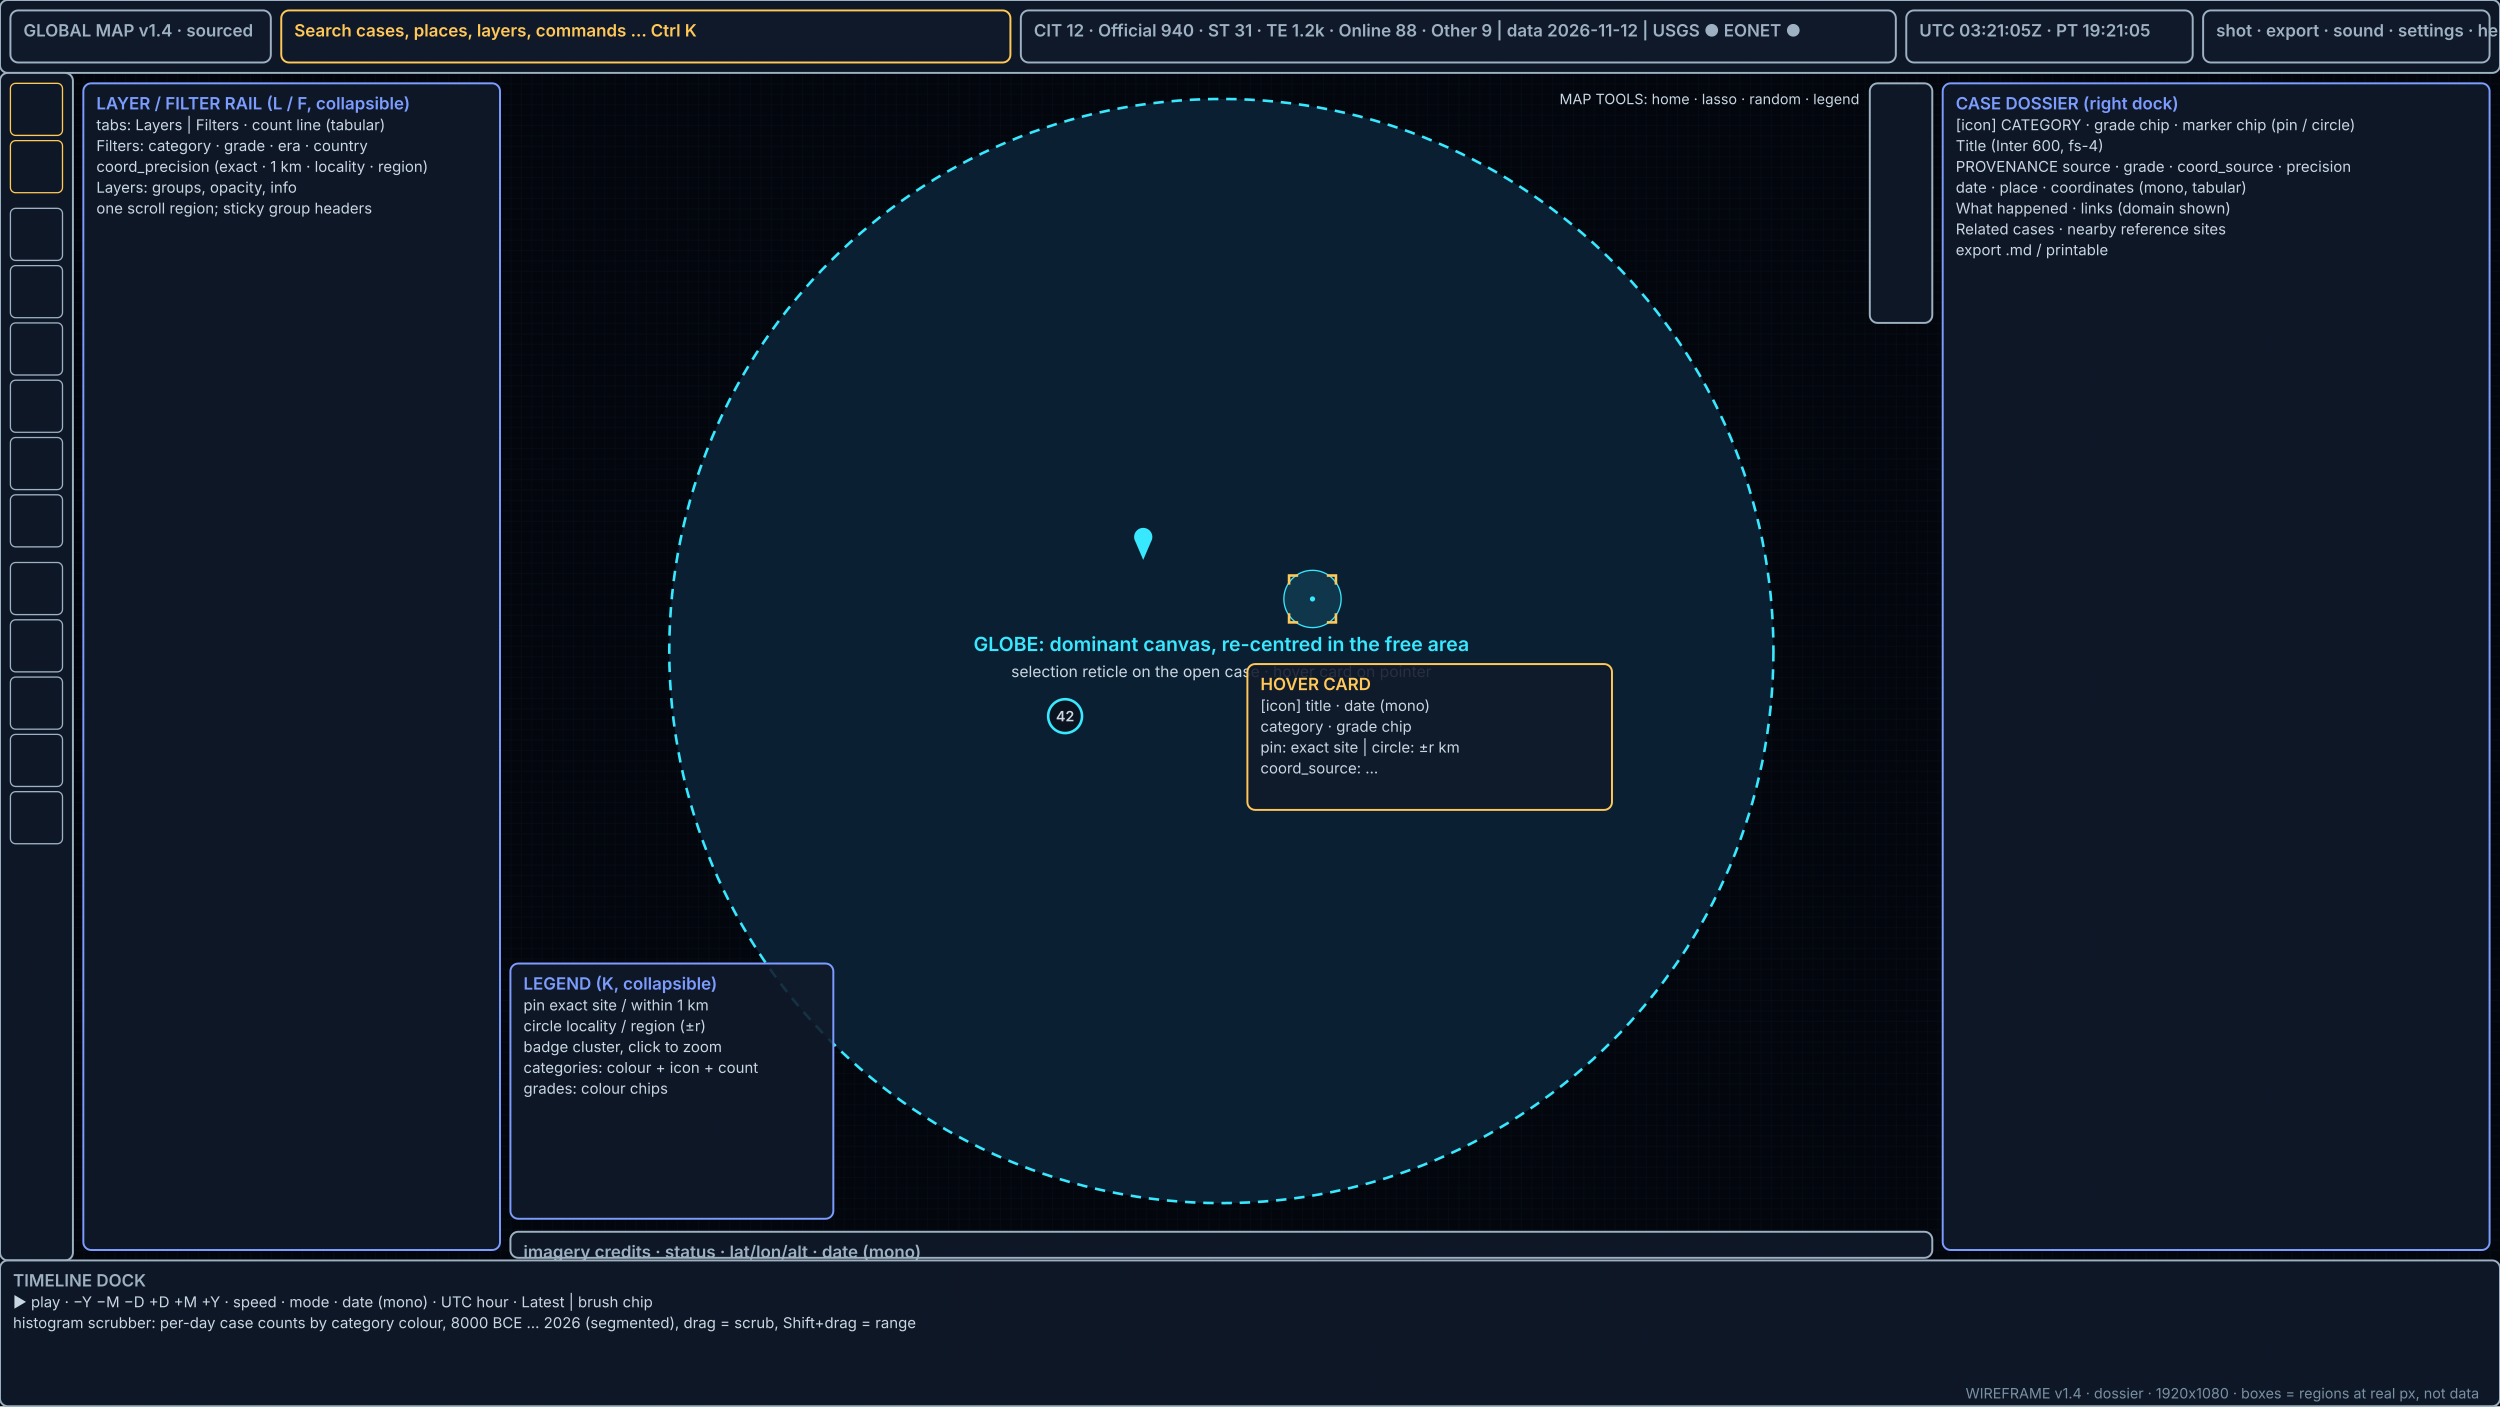
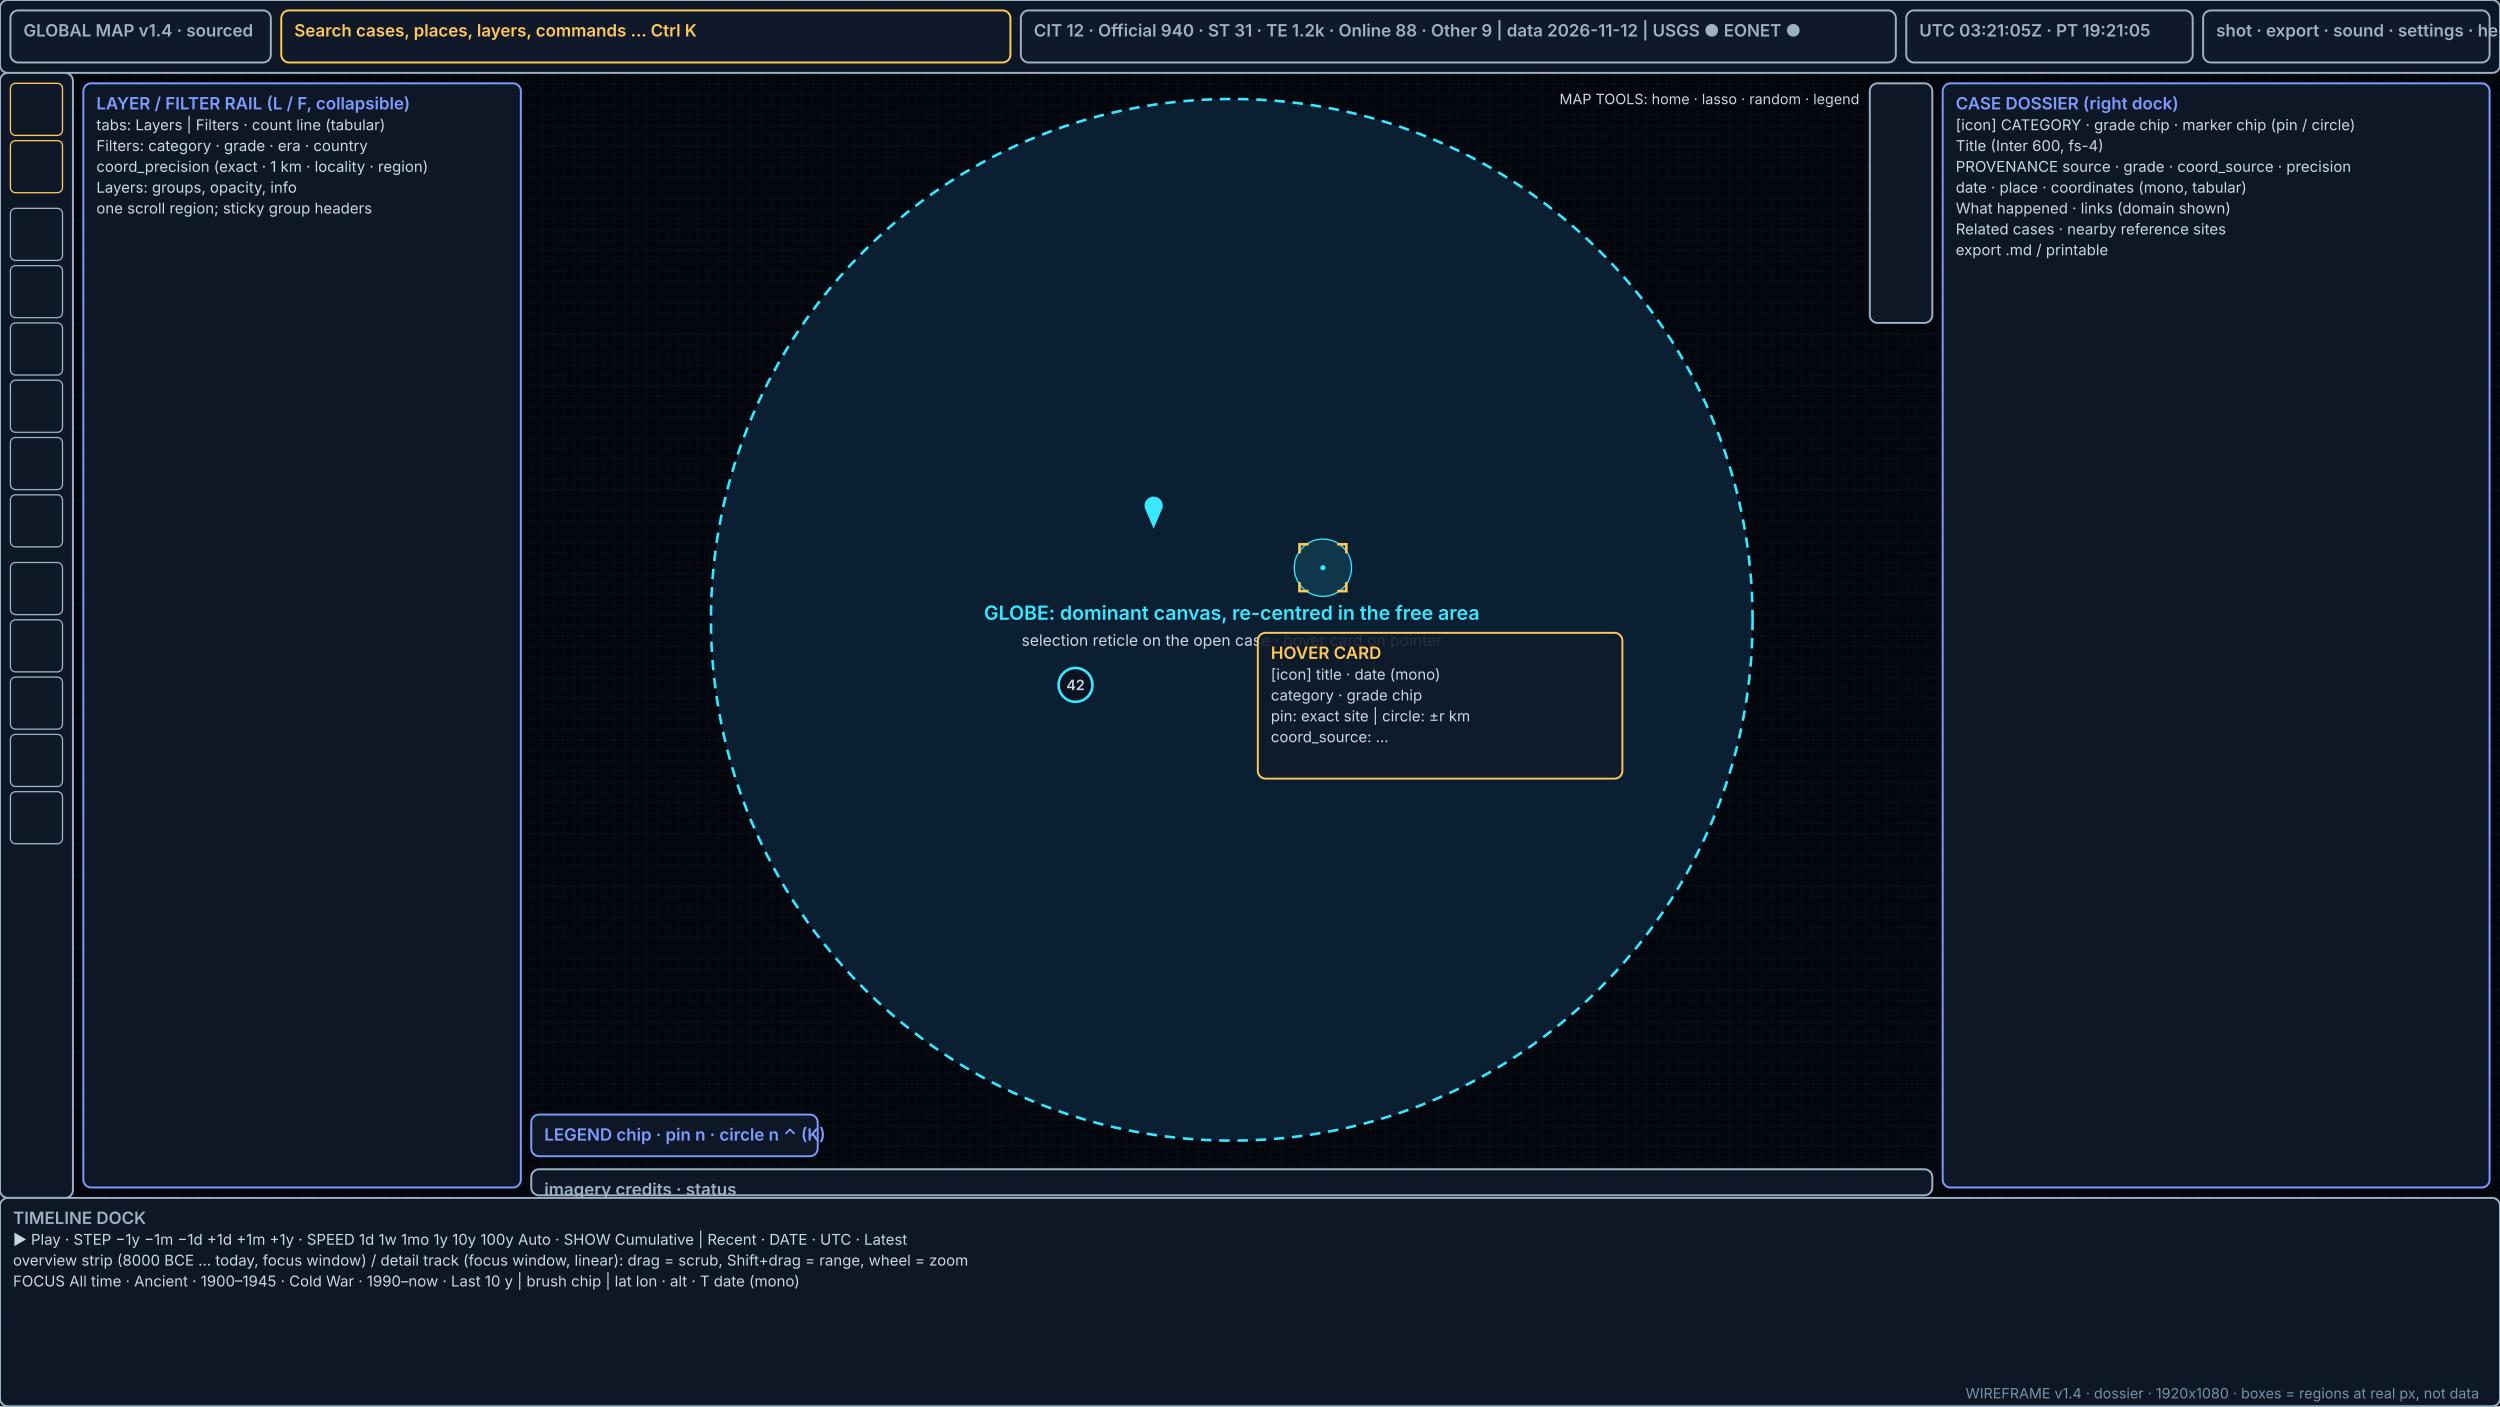
<svg xmlns="http://www.w3.org/2000/svg" width="1920" height="1080" viewBox="0 0 1920 1080" font-family="Inter, system-ui, sans-serif">
  <rect width="1920" height="1080" fill="#03060C" />
  <defs>
    <pattern id="g" width="8" height="8" patternUnits="userSpaceOnUse">
      <path d="M8 0H0V8" fill="none" stroke="#0d1f33" stroke-width="0.5" />
    </pattern>
  </defs>
  <rect width="1920" height="1080" fill="url(#g)" opacity="0.6" />
  <rect x="0" y="0" width="1920" height="56" rx="6" fill="rgba(16,26,43,0.88)" stroke="#9DB1C2" stroke-width="1.5" />
  <rect x="8" y="8" width="200" height="40" rx="6" fill="rgba(16,26,43,0.88)" stroke="#9DB1C2" stroke-width="1.5" />
  <text x="18" y="28" fill="#9DB1C2" font-size="13" font-weight="600">GLOBAL MAP  v1.4 · sourced</text>
  <rect x="216" y="8" width="560" height="40" rx="6" fill="rgba(16,26,43,0.88)" stroke="#FFC857" stroke-width="1.5" />
  <text x="226" y="28" fill="#FFC857" font-size="13" font-weight="600">Search cases, places, layers, commands …  Ctrl K</text>
  <rect x="784" y="8" width="672" height="40" rx="6" fill="rgba(16,26,43,0.88)" stroke="#9DB1C2" stroke-width="1.5" />
  <text x="794" y="28" fill="#9DB1C2" font-size="13" font-weight="600">CIT 12 · Official 940 · ST 31 · TE 1.2k · Online 88 · Other 9 | data 2026-11-12 | USGS ● EONET ●</text>
  <rect x="1464" y="8" width="220" height="40" rx="6" fill="rgba(16,26,43,0.88)" stroke="#9DB1C2" stroke-width="1.5" />
  <text x="1474" y="28" fill="#9DB1C2" font-size="13" font-weight="600">UTC 03:21:05Z  ·  PT 19:21:05</text>
  <rect x="1692" y="8" width="220" height="40" rx="6" fill="rgba(16,26,43,0.88)" stroke="#9DB1C2" stroke-width="1.5" />
  <text x="1702" y="28" fill="#9DB1C2" font-size="13" font-weight="600">shot · export · sound · settings · help</text>
-   <rect x="0" y="56" width="56" height="912" rx="6" fill="rgba(16,26,43,0.88)" stroke="#9DB1C2" stroke-width="1.5" />
+   <rect x="0" y="56" width="56" height="864" rx="6" fill="rgba(16,26,43,0.88)" stroke="#9DB1C2" stroke-width="1.5" />
  <rect x="8" y="64" width="40" height="40" rx="4" fill="none" stroke="#FFC857" stroke-width="1" />
  <rect x="8" y="108" width="40" height="40" rx="4" fill="none" stroke="#FFC857" stroke-width="1" />
  <rect x="8" y="160" width="40" height="40" rx="4" fill="none" stroke="#9DB1C2" stroke-width="1" />
  <rect x="8" y="204" width="40" height="40" rx="4" fill="none" stroke="#9DB1C2" stroke-width="1" />
  <rect x="8" y="248" width="40" height="40" rx="4" fill="none" stroke="#9DB1C2" stroke-width="1" />
  <rect x="8" y="292" width="40" height="40" rx="4" fill="none" stroke="#9DB1C2" stroke-width="1" />
  <rect x="8" y="336" width="40" height="40" rx="4" fill="none" stroke="#9DB1C2" stroke-width="1" />
  <rect x="8" y="380" width="40" height="40" rx="4" fill="none" stroke="#9DB1C2" stroke-width="1" />
  <rect x="8" y="432" width="40" height="40" rx="4" fill="none" stroke="#9DB1C2" stroke-width="1" />
  <rect x="8" y="476" width="40" height="40" rx="4" fill="none" stroke="#9DB1C2" stroke-width="1" />
  <rect x="8" y="520" width="40" height="40" rx="4" fill="none" stroke="#9DB1C2" stroke-width="1" />
  <rect x="8" y="564" width="40" height="40" rx="4" fill="none" stroke="#9DB1C2" stroke-width="1" />
  <rect x="8" y="608" width="40" height="40" rx="4" fill="none" stroke="#9DB1C2" stroke-width="1" />
-   <rect x="64" y="64" width="320" height="896" rx="6" fill="rgba(16,26,43,0.88)" stroke="#7C9CFF" stroke-width="1.5" />
+   <rect x="64" y="64" width="336" height="848" rx="6" fill="rgba(16,26,43,0.88)" stroke="#7C9CFF" stroke-width="1.5" />
  <text x="74" y="84" fill="#7C9CFF" font-size="13" font-weight="600">LAYER / FILTER RAIL (L / F, collapsible)</text>
  <text x="74" y="100" fill="#C9D7E2" font-size="11.5">tabs: Layers | Filters  · count line (tabular)</text>
  <text x="74" y="116" fill="#C9D7E2" font-size="11.5">Filters: category · grade · era · country</text>
  <text x="74" y="132" fill="#C9D7E2" font-size="11.5">          coord_precision (exact · 1 km · locality · region)</text>
  <text x="74" y="148" fill="#C9D7E2" font-size="11.5">Layers: groups, opacity, info</text>
  <text x="74" y="164" fill="#C9D7E2" font-size="11.5">one scroll region; sticky group headers</text>
-   <rect x="1492" y="64" width="420" height="896" rx="6" fill="rgba(16,26,43,0.88)" stroke="#7C9CFF" stroke-width="1.5" />
+   <rect x="1492" y="64" width="420" height="848" rx="6" fill="rgba(16,26,43,0.88)" stroke="#7C9CFF" stroke-width="1.5" />
  <text x="1502" y="84" fill="#7C9CFF" font-size="13" font-weight="600">CASE DOSSIER (right dock)</text>
  <text x="1502" y="100" fill="#C9D7E2" font-size="11.5">[icon] CATEGORY · grade chip · marker chip (pin / circle)</text>
  <text x="1502" y="116" fill="#C9D7E2" font-size="11.5">Title (Inter 600, fs-4)</text>
  <text x="1502" y="132" fill="#C9D7E2" font-size="11.5">PROVENANCE  source · grade · coord_source · precision</text>
  <text x="1502" y="148" fill="#C9D7E2" font-size="11.5">date · place · coordinates (mono, tabular)</text>
  <text x="1502" y="164" fill="#C9D7E2" font-size="11.5">What happened · links (domain shown)</text>
  <text x="1502" y="180" fill="#C9D7E2" font-size="11.5">Related cases · nearby reference sites</text>
  <text x="1502" y="196" fill="#C9D7E2" font-size="11.5">export .md / printable</text>
  <rect x="1436" y="64" width="48" height="184" rx="6" fill="rgba(16,26,43,0.88)" stroke="#9DB1C2" stroke-width="1.5" />
  <text x="1428" y="80" text-anchor="end" fill="#C9D7E2" font-size="11">MAP TOOLS: home · lasso · random · legend</text>
-   <circle cx="938" cy="500" r="424" fill="#0B1F33" stroke="#38E8FF" stroke-width="2" stroke-dasharray="8 6" />
-   <text x="938" y="500" text-anchor="middle" fill="#38E8FF" font-size="15" font-weight="600">GLOBE: dominant canvas, re-centred in the free area</text>
-   <text x="938" y="520" text-anchor="middle" fill="#C9D7E2" font-size="12">selection reticle on the open case · hover card on pointer</text>
-   <path d="M878 430 l-6 -14 a7 7 0 1 1 12 0 z" fill="#38E8FF" />
-   <circle cx="1008" cy="460" r="22" fill="rgba(56,232,255,0.12)" stroke="#38E8FF" stroke-width="1" />
-   <circle cx="1008" cy="460" r="2" fill="#38E8FF" />
-   <circle cx="818" cy="550" r="13" fill="#0b1220" stroke="#38E8FF" stroke-width="2" />
-   <text x="818" y="554" text-anchor="middle" fill="#C9D7E2" font-size="11" font-weight="600">42</text>
-   <path d="M990 449 V442 H997" fill="none" stroke="#FFC857" stroke-width="2" />
-   <path d="M1026 449 V442 H1019" fill="none" stroke="#FFC857" stroke-width="2" />
-   <path d="M990 471 V478 H997" fill="none" stroke="#FFC857" stroke-width="2" />
-   <path d="M1026 471 V478 H1019" fill="none" stroke="#FFC857" stroke-width="2" />
-   <rect x="958" y="510" width="280" height="112" rx="6" fill="rgba(16,26,43,0.88)" stroke="#FFC857" stroke-width="1.5" />
-   <text x="968" y="530" fill="#FFC857" font-size="13" font-weight="600">HOVER CARD</text>
-   <text x="968" y="546" fill="#C9D7E2" font-size="11.5">[icon] title · date (mono)</text>
-   <text x="968" y="562" fill="#C9D7E2" font-size="11.5">category · grade chip</text>
-   <text x="968" y="578" fill="#C9D7E2" font-size="11.5">pin: exact site | circle: ±r km</text>
-   <text x="968" y="594" fill="#C9D7E2" font-size="11.5">coord_source: …</text>
-   <rect x="392" y="740" width="248" height="196" rx="6" fill="rgba(16,26,43,0.88)" stroke="#7C9CFF" stroke-width="1.5" />
-   <text x="402" y="760" fill="#7C9CFF" font-size="13" font-weight="600">LEGEND (K, collapsible)</text>
-   <text x="402" y="776" fill="#C9D7E2" font-size="11.5">pin  exact site / within 1 km</text>
-   <text x="402" y="792" fill="#C9D7E2" font-size="11.5">circle  locality / region (±r)</text>
-   <text x="402" y="808" fill="#C9D7E2" font-size="11.5">badge  cluster, click to zoom</text>
-   <text x="402" y="824" fill="#C9D7E2" font-size="11.5">categories: colour + icon + count</text>
-   <text x="402" y="840" fill="#C9D7E2" font-size="11.5">grades: colour chips</text>
-   <rect x="392" y="946" width="1092" height="20" rx="6" fill="rgba(16,26,43,0.88)" stroke="#9DB1C2" stroke-width="1.5" />
-   <text x="402" y="966" fill="#9DB1C2" font-size="13" font-weight="600">imagery credits · status · lat/lon/alt · date (mono)</text>
-   <rect x="0" y="968" width="1920" height="112" rx="6" fill="rgba(16,26,43,0.88)" stroke="#9DB1C2" stroke-width="1.5" />
-   <text x="10" y="988" fill="#9DB1C2" font-size="13" font-weight="600">TIMELINE DOCK</text>
-   <text x="10" y="1004" fill="#C9D7E2" font-size="11.5">▶ play · −Y −M −D +D +M +Y · speed · mode · date (mono) · UTC hour · Latest   |  brush chip</text>
-   <text x="10" y="1020" fill="#C9D7E2" font-size="11.5">histogram scrubber: per-day case counts by category colour, 8000 BCE … 2026 (segmented), drag = scrub, Shift+drag = range</text>
+   <circle cx="946" cy="476" r="400" fill="#0B1F33" stroke="#38E8FF" stroke-width="2" stroke-dasharray="8 6" />
+   <text x="946" y="476" text-anchor="middle" fill="#38E8FF" font-size="15" font-weight="600">GLOBE: dominant canvas, re-centred in the free area</text>
+   <text x="946" y="496" text-anchor="middle" fill="#C9D7E2" font-size="12">selection reticle on the open case · hover card on pointer</text>
+   <path d="M886 406 l-6 -14 a7 7 0 1 1 12 0 z" fill="#38E8FF" />
+   <circle cx="1016" cy="436" r="22" fill="rgba(56,232,255,0.12)" stroke="#38E8FF" stroke-width="1" />
+   <circle cx="1016" cy="436" r="2" fill="#38E8FF" />
+   <circle cx="826" cy="526" r="13" fill="#0b1220" stroke="#38E8FF" stroke-width="2" />
+   <text x="826" y="530" text-anchor="middle" fill="#C9D7E2" font-size="11" font-weight="600">42</text>
+   <path d="M998 425 V418 H1005" fill="none" stroke="#FFC857" stroke-width="2" />
+   <path d="M1034 425 V418 H1027" fill="none" stroke="#FFC857" stroke-width="2" />
+   <path d="M998 447 V454 H1005" fill="none" stroke="#FFC857" stroke-width="2" />
+   <path d="M1034 447 V454 H1027" fill="none" stroke="#FFC857" stroke-width="2" />
+   <rect x="966" y="486" width="280" height="112" rx="6" fill="rgba(16,26,43,0.88)" stroke="#FFC857" stroke-width="1.5" />
+   <text x="976" y="506" fill="#FFC857" font-size="13" font-weight="600">HOVER CARD</text>
+   <text x="976" y="522" fill="#C9D7E2" font-size="11.5">[icon] title · date (mono)</text>
+   <text x="976" y="538" fill="#C9D7E2" font-size="11.5">category · grade chip</text>
+   <text x="976" y="554" fill="#C9D7E2" font-size="11.5">pin: exact site | circle: ±r km</text>
+   <text x="976" y="570" fill="#C9D7E2" font-size="11.5">coord_source: …</text>
+   <rect x="408" y="856" width="220" height="32" rx="6" fill="rgba(16,26,43,0.88)" stroke="#7C9CFF" stroke-width="1.5" />
+   <text x="418" y="876" fill="#7C9CFF" font-size="13" font-weight="600">LEGEND chip · pin n · circle n  ⌃ (K)</text>
+   <rect x="408" y="898" width="1076" height="20" rx="6" fill="rgba(16,26,43,0.88)" stroke="#9DB1C2" stroke-width="1.5" />
+   <text x="418" y="918" fill="#9DB1C2" font-size="13" font-weight="600">imagery credits · status</text>
+   <rect x="0" y="920" width="1920" height="160" rx="6" fill="rgba(16,26,43,0.88)" stroke="#9DB1C2" stroke-width="1.5" />
+   <text x="10" y="940" fill="#9DB1C2" font-size="13" font-weight="600">TIMELINE DOCK</text>
+   <text x="10" y="956" fill="#C9D7E2" font-size="11.5">▶ Play · STEP −1y −1m −1d +1d +1m +1y · SPEED 1d 1w 1mo 1y 10y 100y Auto · SHOW Cumulative | Recent · DATE · UTC · Latest</text>
+   <text x="10" y="972" fill="#C9D7E2" font-size="11.5">overview strip (8000 BCE … today, focus window) / detail track (focus window, linear): drag = scrub, Shift+drag = range, wheel = zoom</text>
+   <text x="10" y="988" fill="#C9D7E2" font-size="11.5">FOCUS All time · Ancient · 1900–1945 · Cold War · 1990–now · Last 10 y   |  brush chip  |  lat lon · alt · T date (mono)</text>
  <text x="1904" y="1074" text-anchor="end" fill="#7A90A3" font-size="11">WIREFRAME v1.4 · dossier · 1920x1080 · boxes = regions at real px, not data</text>
</svg>
